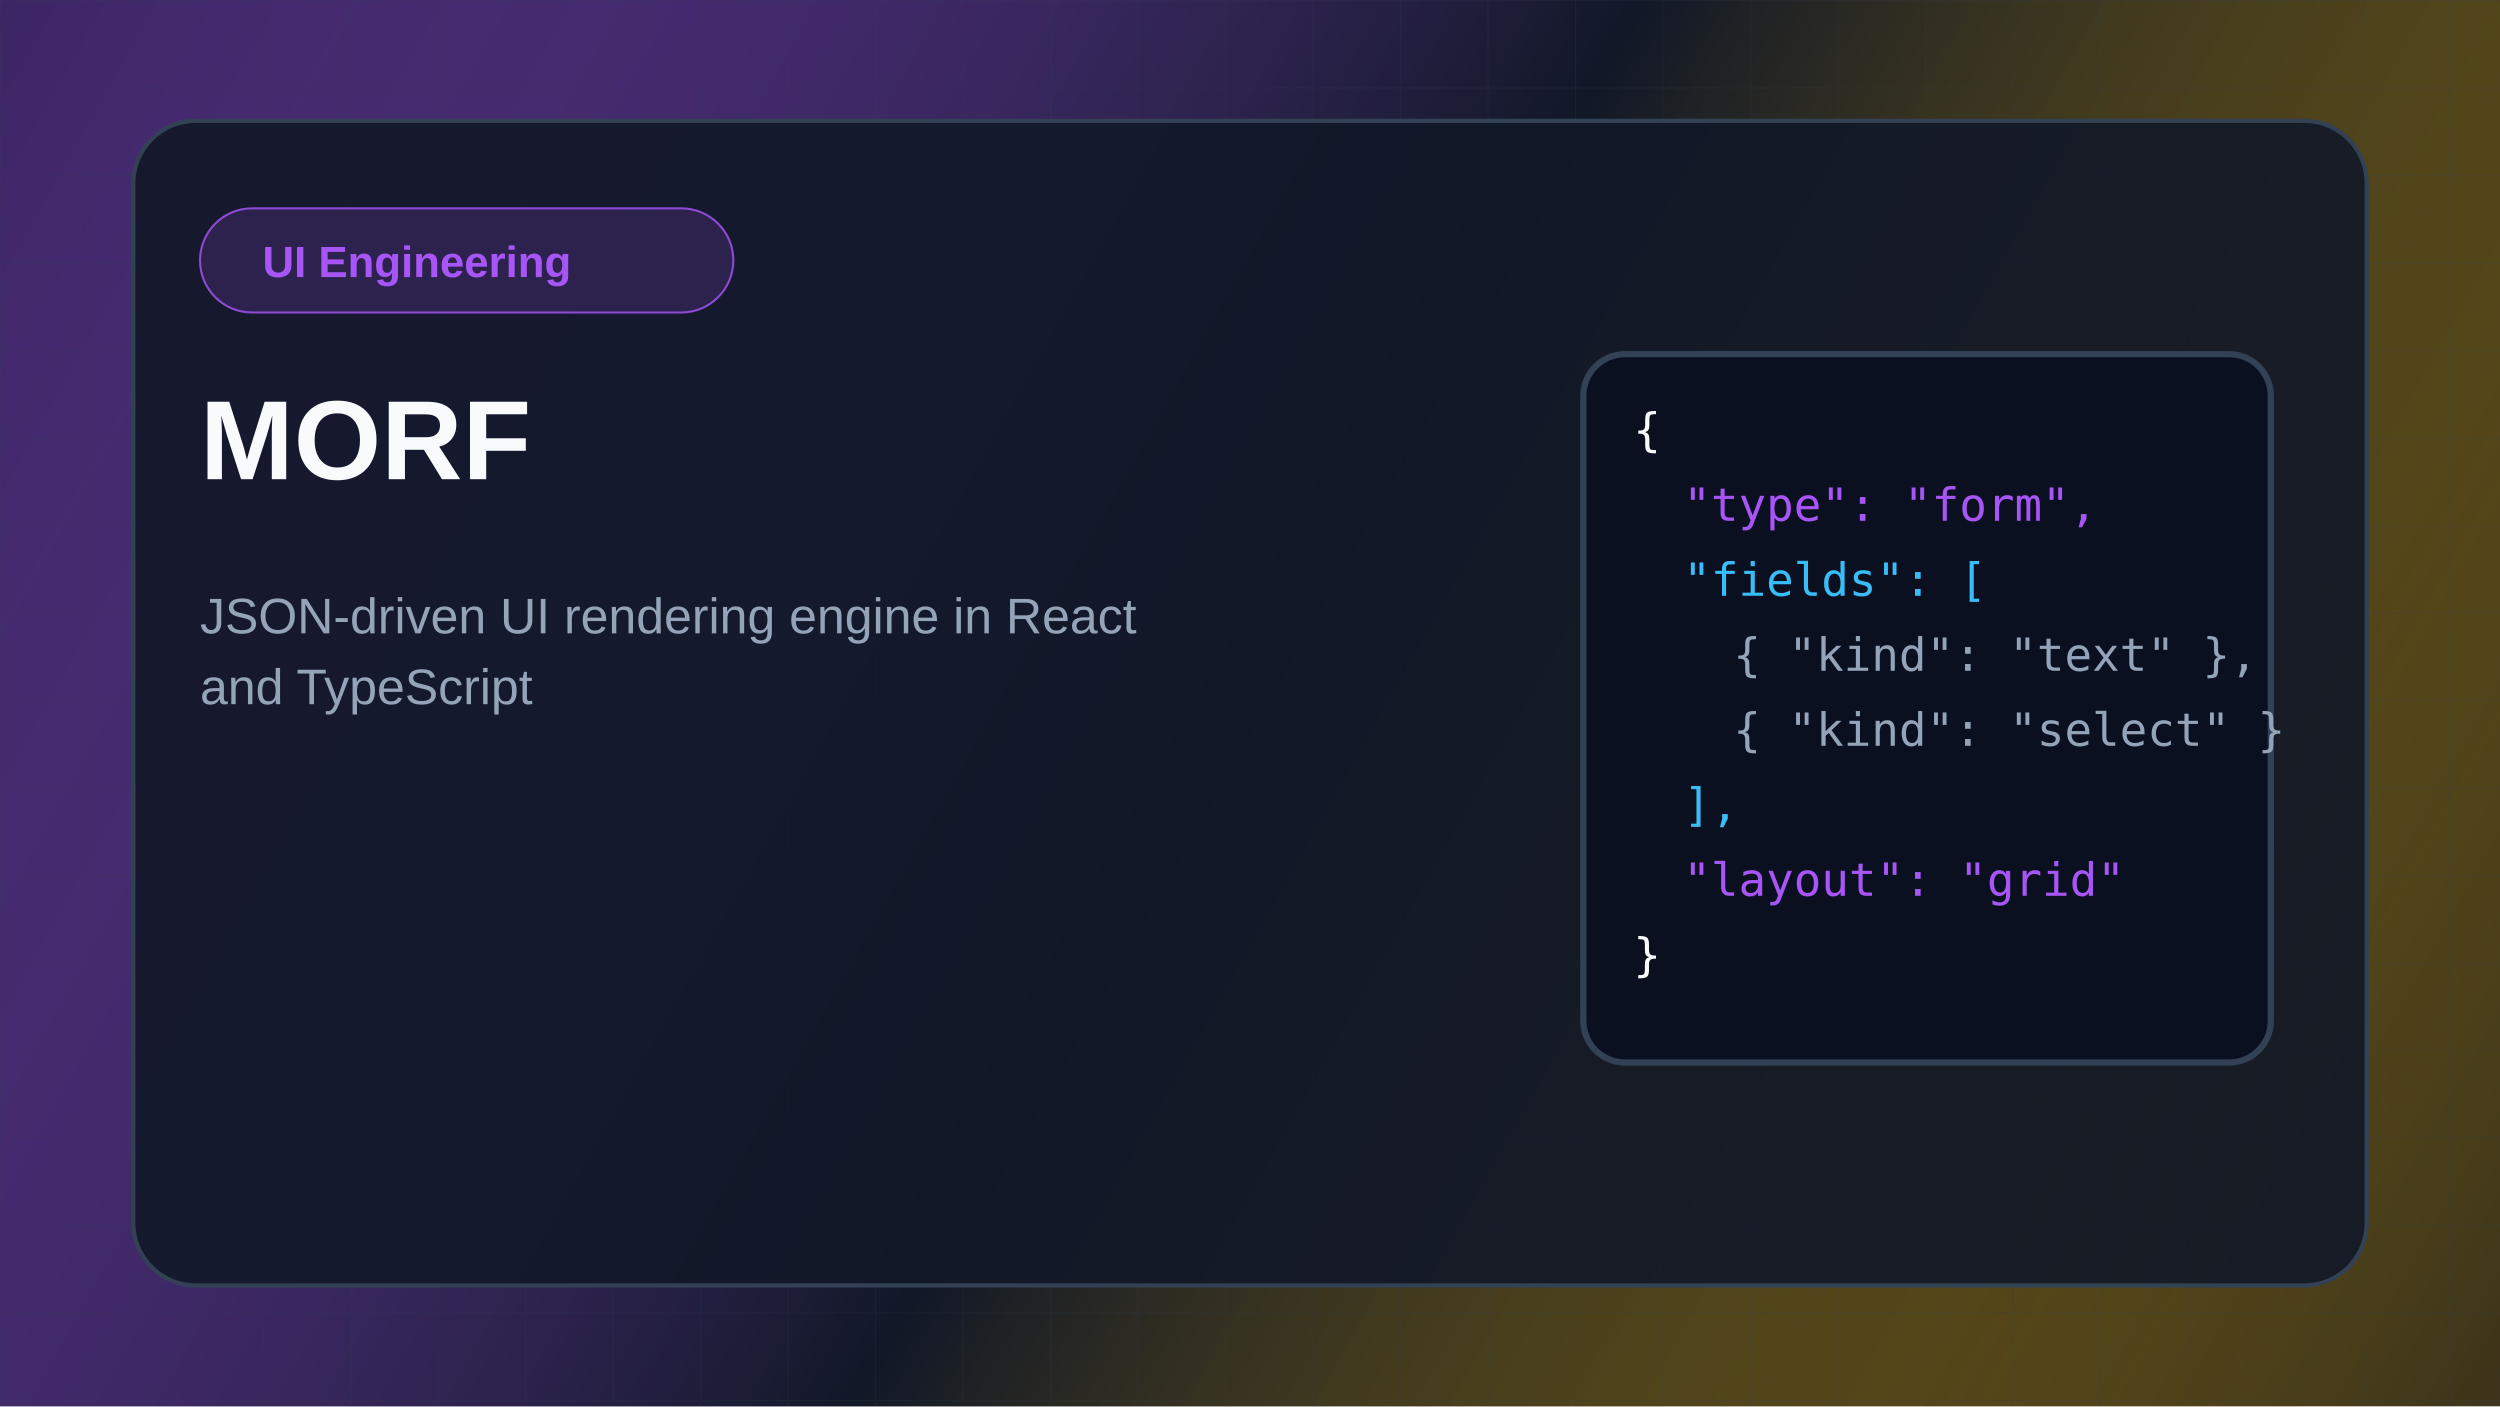
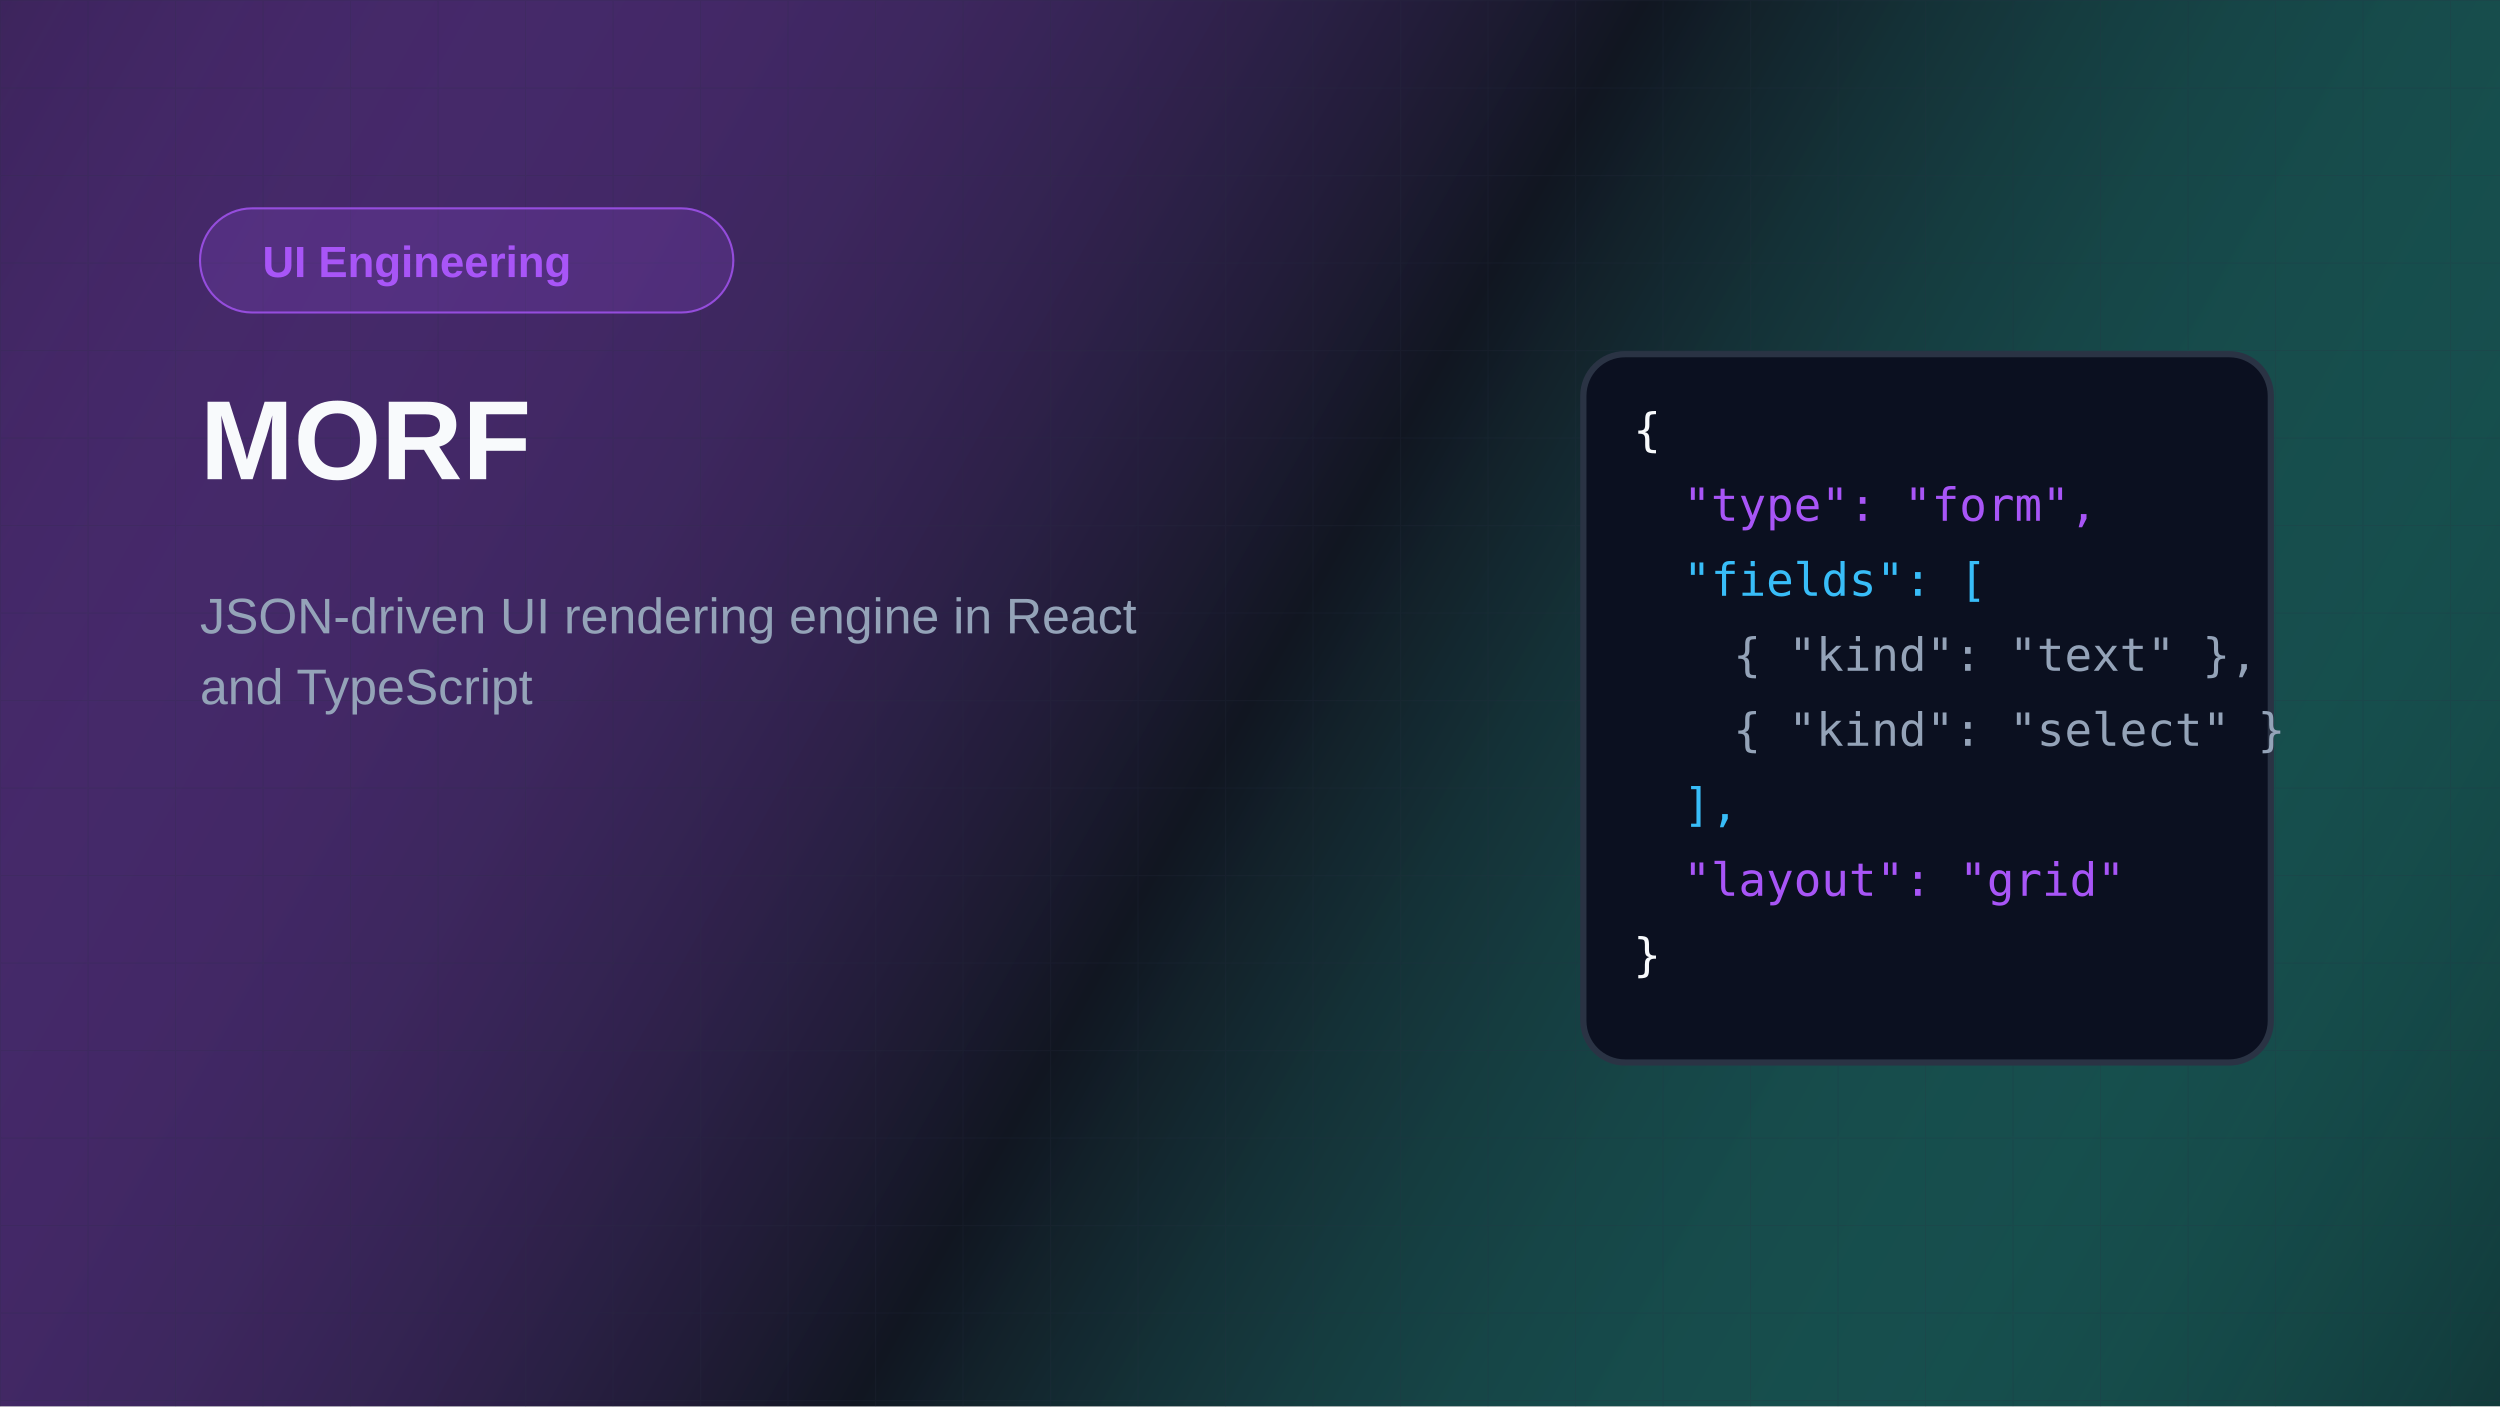
<svg xmlns="http://www.w3.org/2000/svg" width="1200" height="675" viewBox="0 0 1200 675" role="img" aria-label="MORF">
  <defs>
    <linearGradient id="bg" x1="0" y1="0" x2="1200" y2="675" gradientUnits="userSpaceOnUse">
      <stop stop-color="#A855F7" stop-opacity="0.32" />
-       <stop offset="0.5" stop-color="#111827" />
-       <stop offset="1" stop-color="#EAB308" stop-opacity="0.22" />
+       <stop offset="0.5" stop-color="#111621" />
+       <stop offset="1" stop-color="#2DD4BF" stop-opacity="0.22" />
    </linearGradient>
    <pattern id="grid" width="42" height="42" patternUnits="userSpaceOnUse">
-       <path d="M42 0H0V42" fill="none" stroke="#334155" stroke-opacity="0.35" />
+       <path d="M42 0H0V42" fill="none" stroke="#2A3344" stroke-opacity="0.35" />
    </pattern>
  </defs>
-   <rect width="1200" height="675" fill="#0B1020" />
+   <rect width="1200" height="675" fill="#0A0D14" />
  <rect width="1200" height="675" fill="url(#bg)" />
  <rect width="1200" height="675" fill="url(#grid)" opacity="0.55" />
-   <rect x="64" y="58" width="1072" height="559" rx="30" fill="#111827" fill-opacity="0.9" stroke="#334155" stroke-width="2" />
  <rect x="96" y="100" width="256" height="50" rx="25" fill="#A855F7" fill-opacity="0.16" stroke="#A855F7" stroke-opacity="0.8" />
-   <text x="126" y="133" fill="#A855F7" font-family="Sora, 'Segoe UI', Arial, sans-serif" font-size="21" font-weight="800">UI Engineering</text>
-   <text x="96" y="230" fill="#F8FAFC" font-family="Sora, 'Segoe UI', Arial, sans-serif" font-size="54" font-weight="800">MORF</text>
-   <text x="96" y="304" fill="#94A3B8" font-family="Sora, 'Segoe UI', Arial, sans-serif" font-size="24">JSON-driven UI rendering engine in React</text>
-   <text x="96" y="338" fill="#94A3B8" font-family="Sora, 'Segoe UI', Arial, sans-serif" font-size="24">and TypeScript</text>
+   <text x="126" y="133" fill="#A855F7" font-family="'Space Grotesk', 'Segoe UI', Arial, sans-serif" font-size="21" font-weight="800">UI Engineering</text>
+   <text x="96" y="230" fill="#F8FAFC" font-family="'Space Grotesk', 'Segoe UI', Arial, sans-serif" font-size="54" font-weight="800">MORF</text>
+   <text x="96" y="304" fill="#94A3B8" font-family="'Space Grotesk', 'Segoe UI', Arial, sans-serif" font-size="24">JSON-driven UI rendering engine in React</text>
+   <text x="96" y="338" fill="#94A3B8" font-family="'Space Grotesk', 'Segoe UI', Arial, sans-serif" font-size="24">and TypeScript</text>
  <g transform="translate(760 150)">
-     <rect x="0" y="20" width="330" height="340" rx="20" fill="#0B1020" stroke="#334155" stroke-width="3" />
+     <rect x="0" y="20" width="330" height="340" rx="20" fill="#0B1020" stroke="#2A3344" stroke-width="3" />
    <text x="24" y="64" fill="#F8FAFC" font-family="Consolas, monospace" font-size="22">{</text>
    <text x="48" y="100" fill="#A855F7" font-family="Consolas, monospace" font-size="22">"type": "form",</text>
    <text x="48" y="136" fill="#38BDF8" font-family="Consolas, monospace" font-size="22">"fields": [</text>
    <text x="72" y="172" fill="#94A3B8" font-family="Consolas, monospace" font-size="22">{ "kind": "text" },</text>
    <text x="72" y="208" fill="#94A3B8" font-family="Consolas, monospace" font-size="22">{ "kind": "select" }</text>
    <text x="48" y="244" fill="#38BDF8" font-family="Consolas, monospace" font-size="22">],</text>
    <text x="48" y="280" fill="#A855F7" font-family="Consolas, monospace" font-size="22">"layout": "grid"</text>
    <text x="24" y="316" fill="#F8FAFC" font-family="Consolas, monospace" font-size="22">}</text>
  </g>
</svg>
